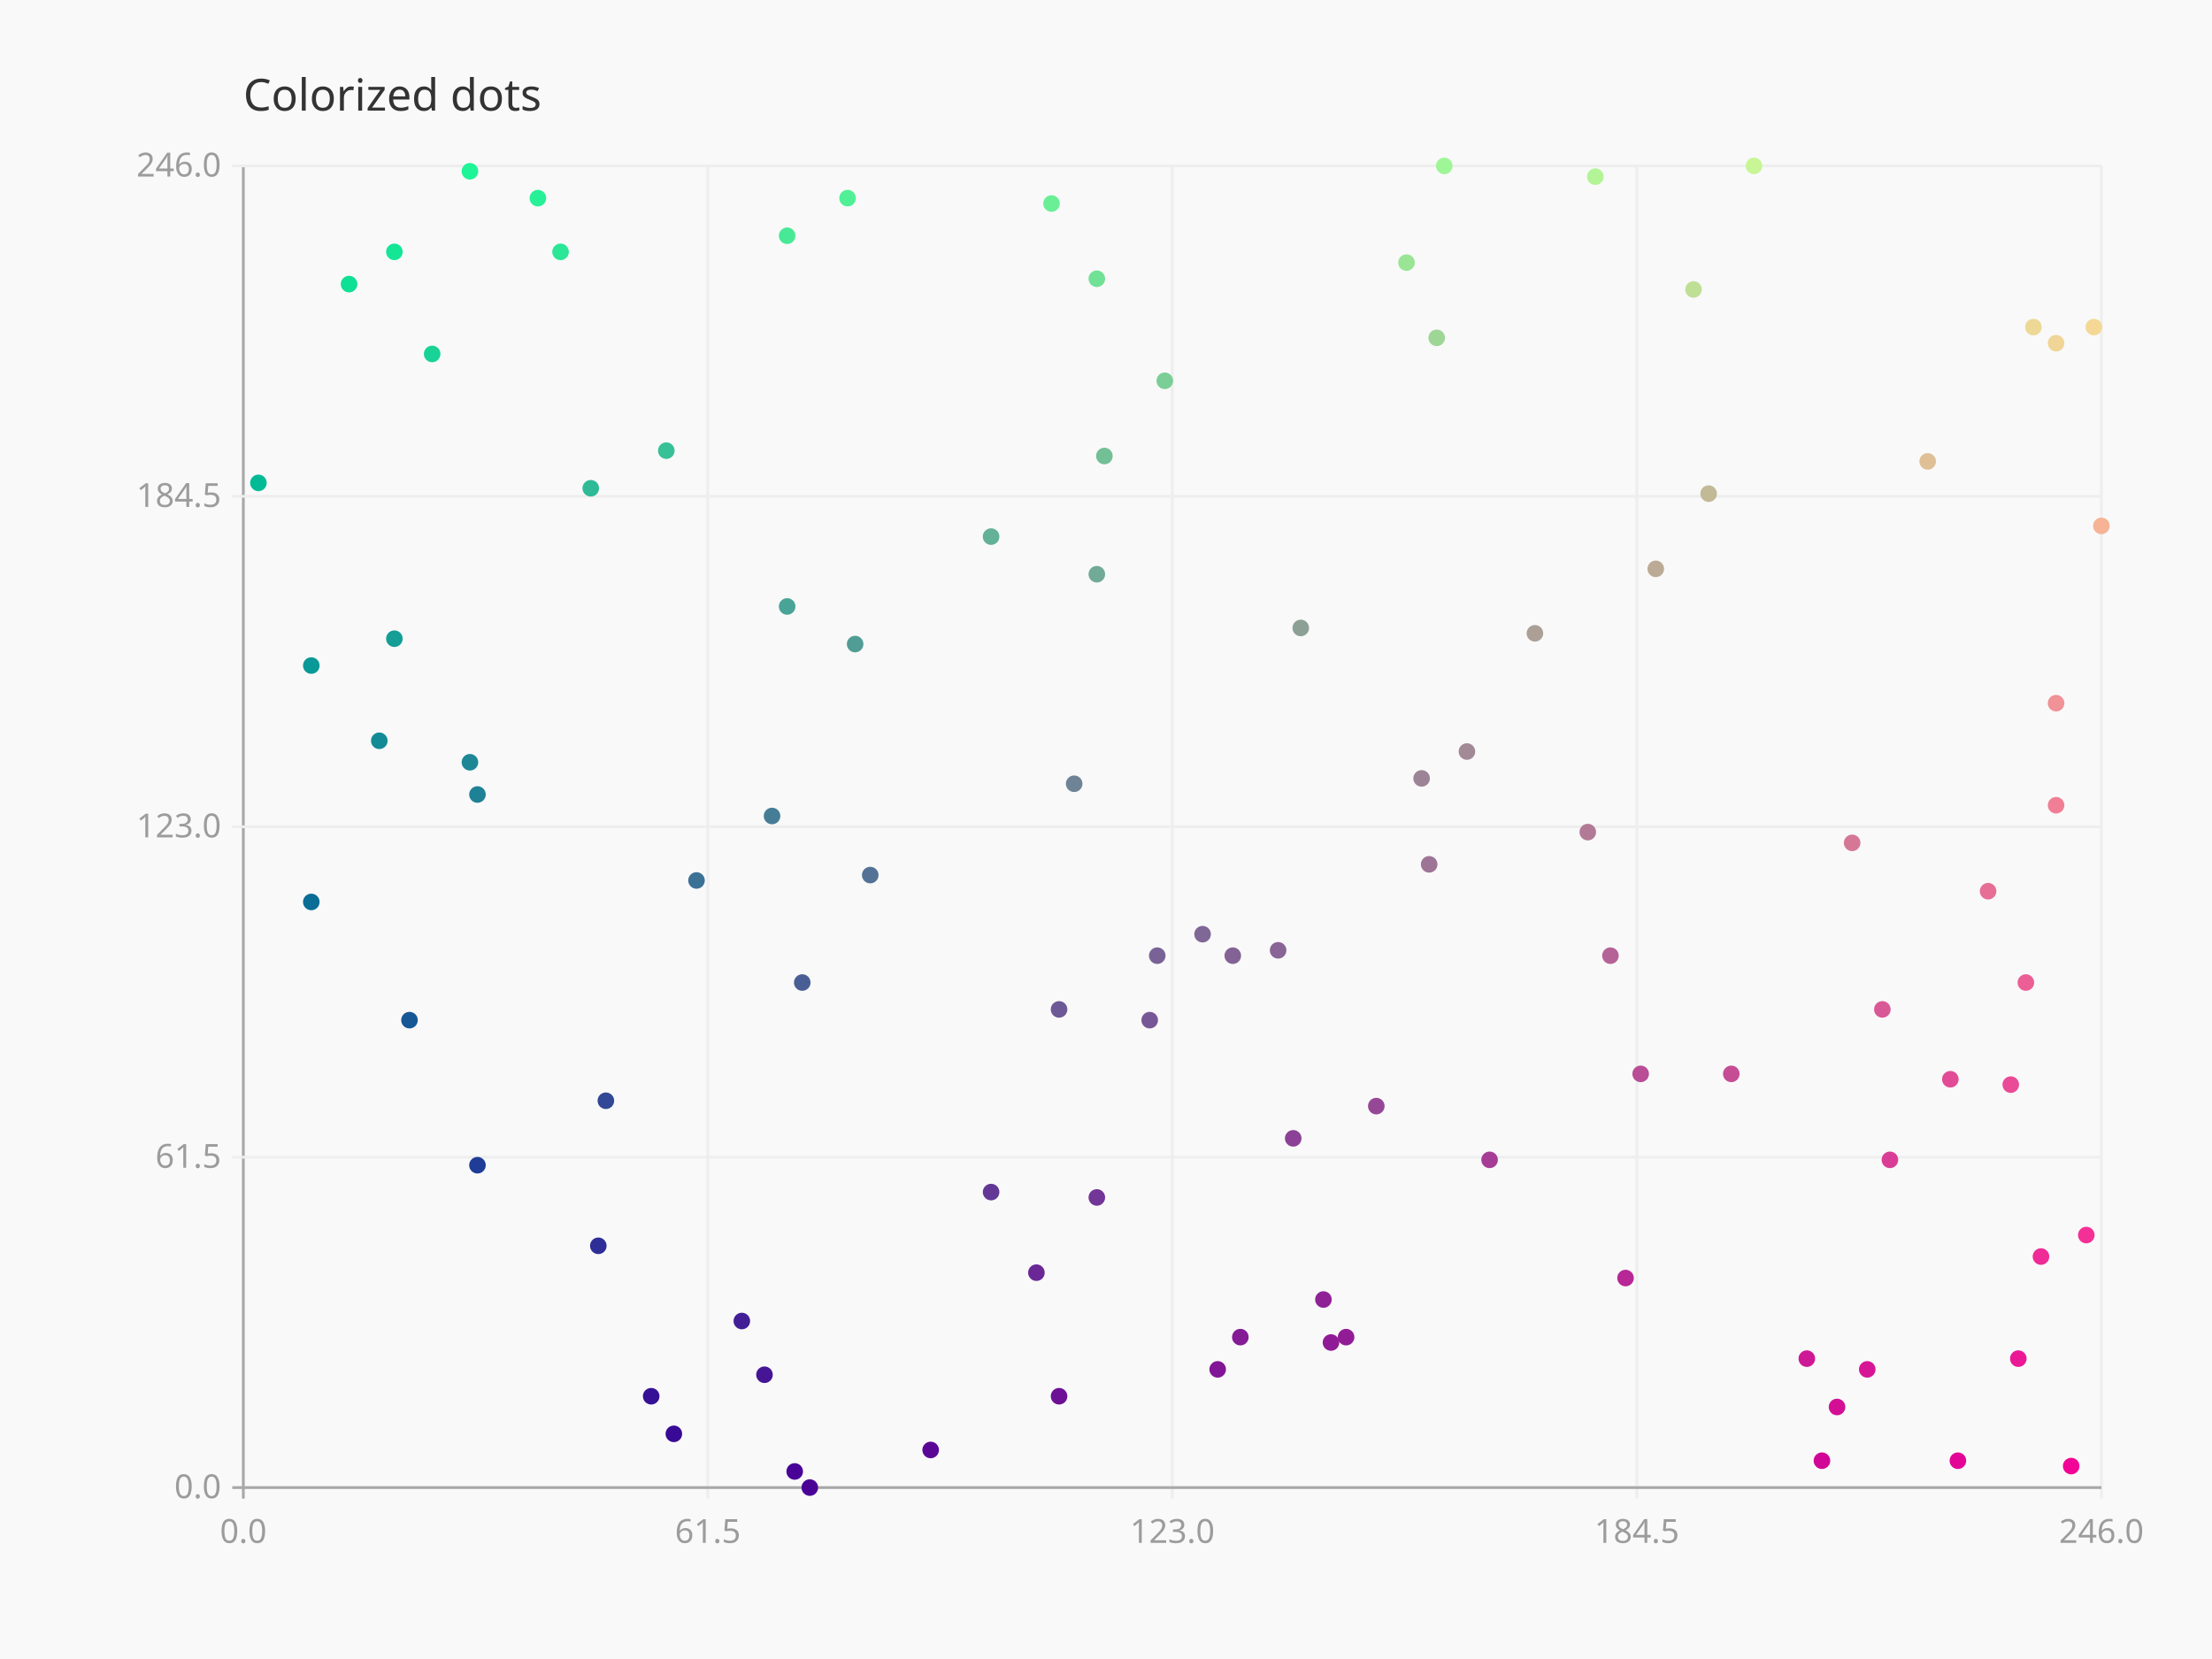
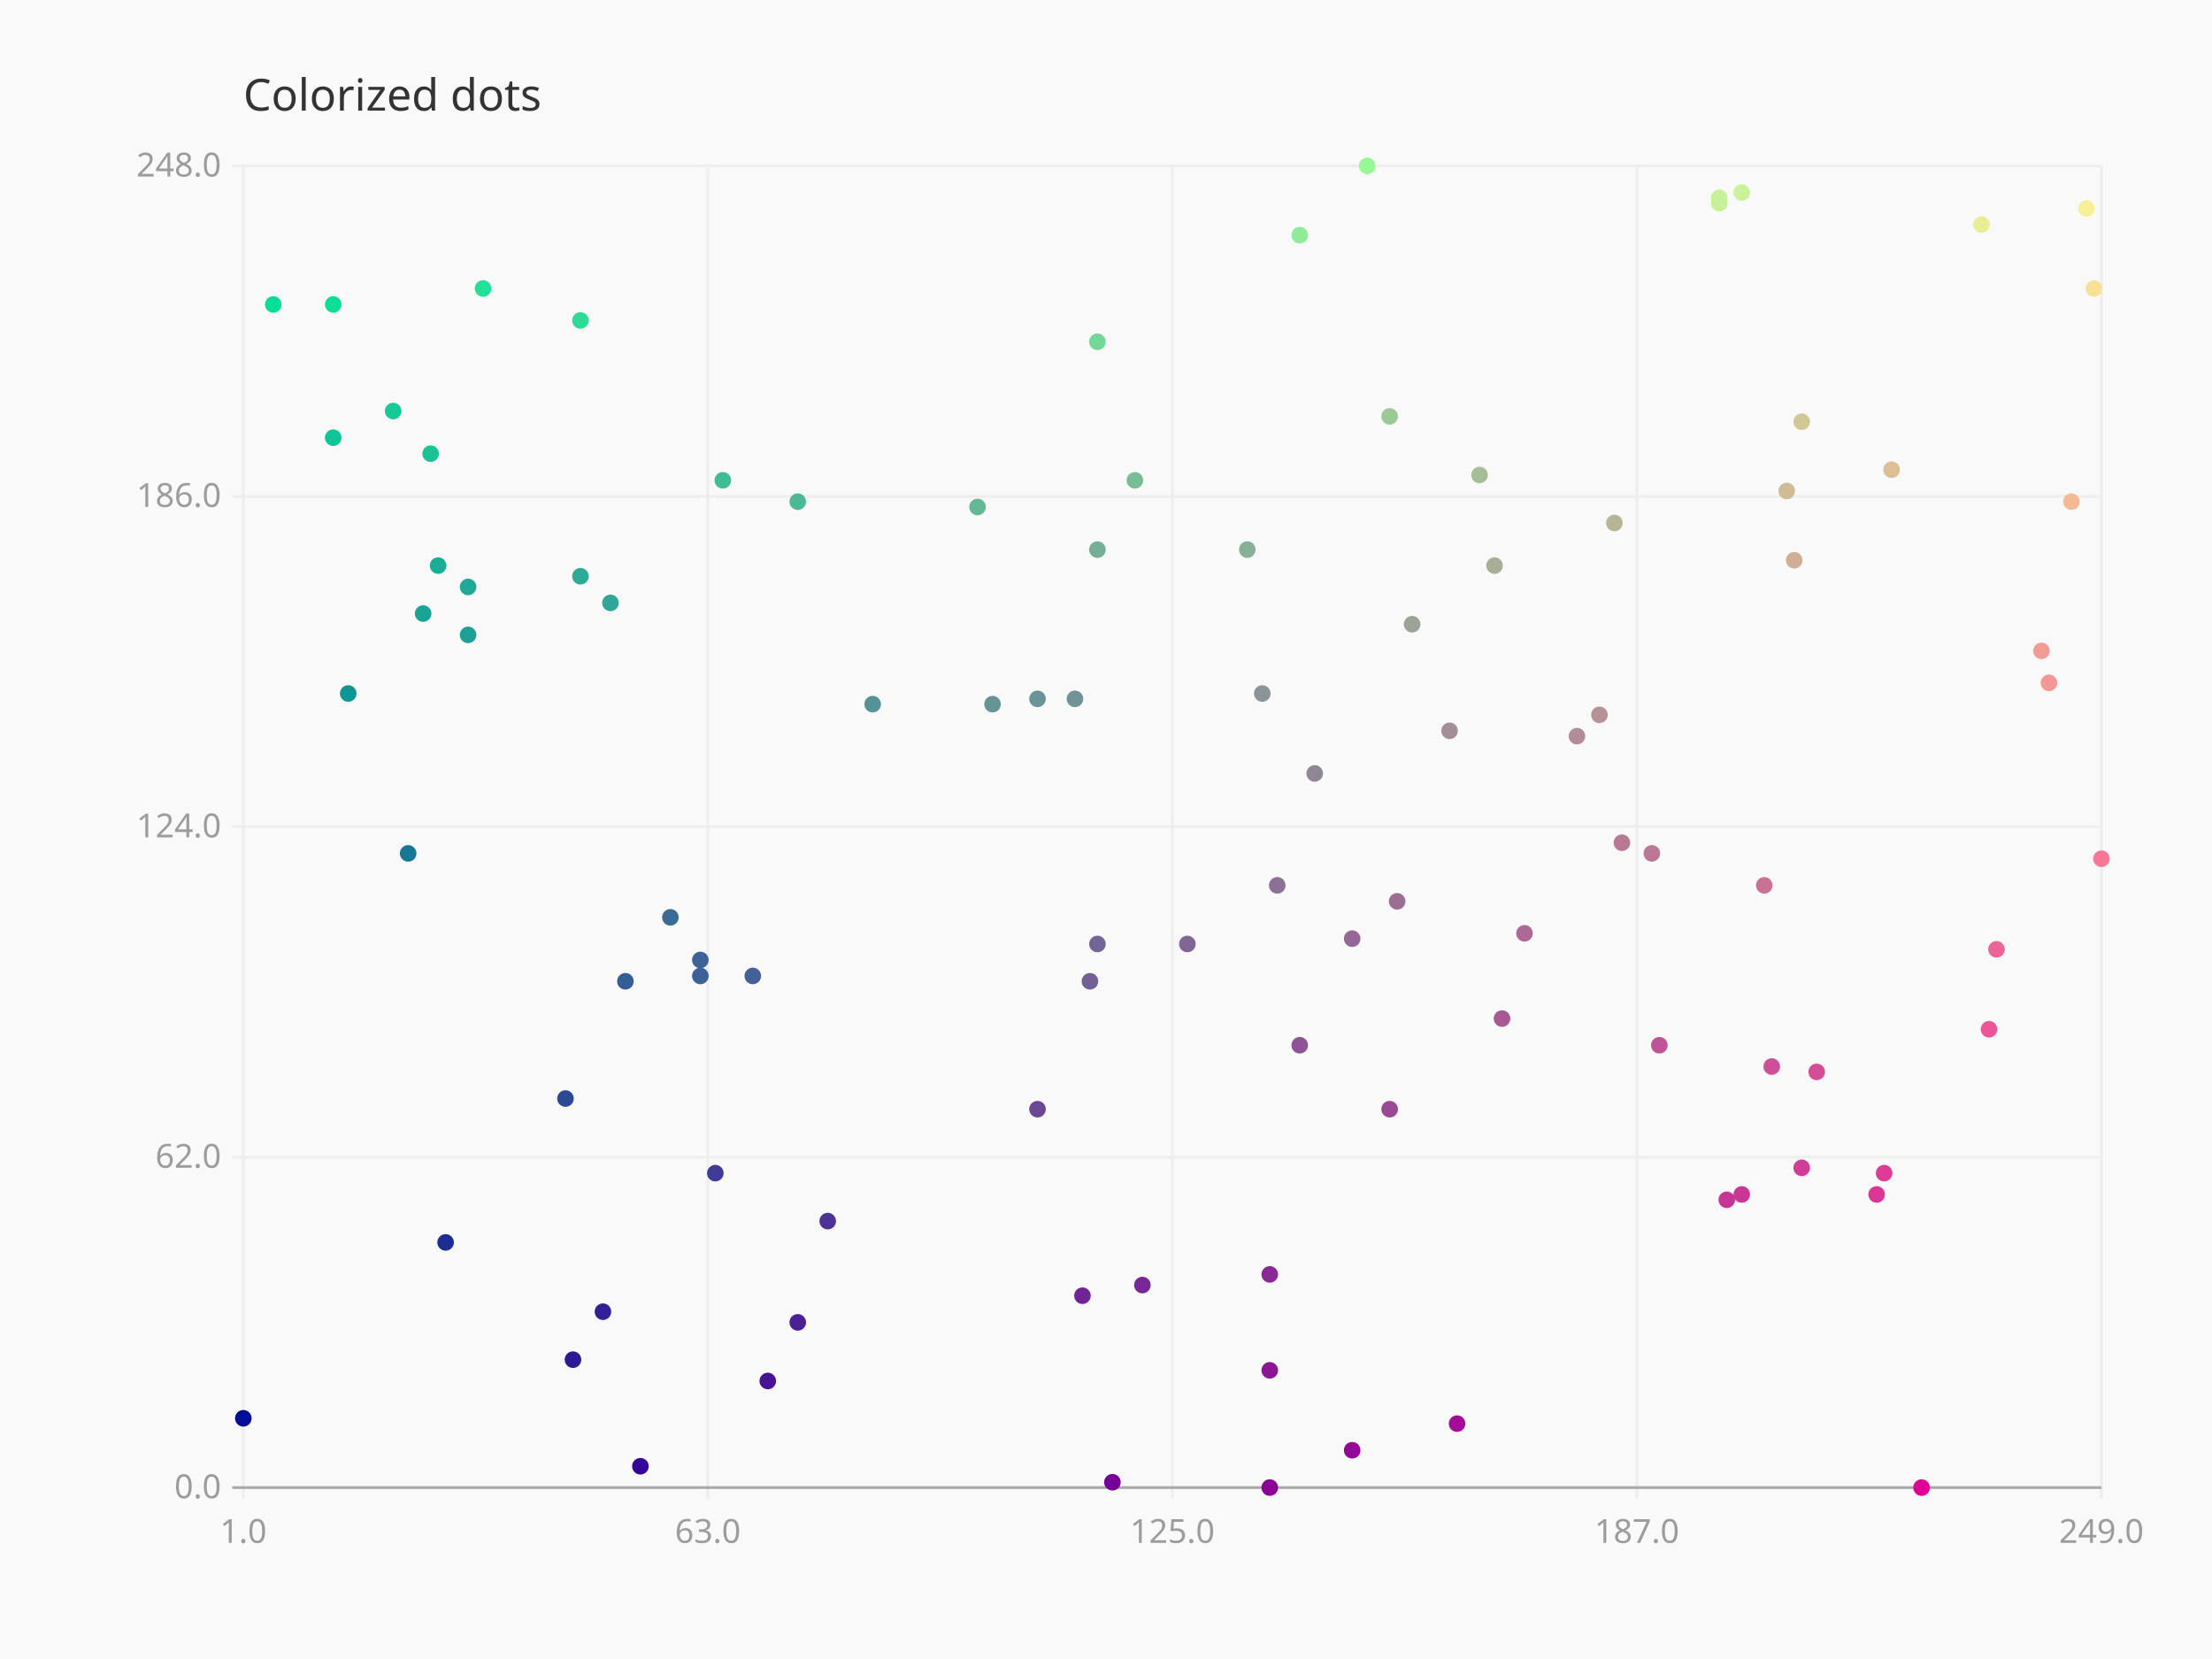
<svg xmlns="http://www.w3.org/2000/svg" height="600" version="1.1" width="800">
  <g>
    <rect fill="#f9f9f9" height="600" width="800" x="0" y="0" />
    <g transform="translate(40 40)">
      <g transform="translate(48 0)">
        <text fill="#333" font-family="Monaco" font-size="16" x="0" y="0">Colorized dots</text>
      </g>
      <g transform="translate(0 20)">
        <g transform="translate(48 0)">
          <g class="axis bottom">
-             <text dy="1em" fill="#333" font-family="Monaco" text-anchor="middle" transform="" x="336.0" y="508.0" />
+             <text dy="1em" fill="#eee" font-family="Monaco" text-anchor="middle" transform="" x="336.0" y="508.0" />
            <g class="tick">
-               <line stroke="#a8a8a8" stroke-width="1" x1="0.0" x2="0.0" y1="0" y2="482.0" />
-               <text dy="1em" fill="#9c9c9c" font-family="Monaco" text-anchor="middle" x="0.0" y="486.0">0.0</text>
+               <line stroke="#eee" stroke-width="1" x1="0.0" x2="0.0" y1="0" y2="482.0" />
+               <text dy="1em" fill="#9c9c9c" font-family="Monaco" text-anchor="middle" x="0.0" y="486.0">1.0</text>
            </g>
            <g class="tick">
              <line stroke="#eee" stroke-width="1" x1="168.0" x2="168.0" y1="0" y2="482.0" />
-               <text dy="1em" fill="#9c9c9c" font-family="Monaco" text-anchor="middle" x="168.0" y="486.0">61.5</text>
+               <text dy="1em" fill="#9c9c9c" font-family="Monaco" text-anchor="middle" x="168.0" y="486.0">63.0</text>
            </g>
            <g class="tick">
              <line stroke="#eee" stroke-width="1" x1="336.0" x2="336.0" y1="0" y2="482.0" />
-               <text dy="1em" fill="#9c9c9c" font-family="Monaco" text-anchor="middle" x="336.0" y="486.0">123.0</text>
+               <text dy="1em" fill="#9c9c9c" font-family="Monaco" text-anchor="middle" x="336.0" y="486.0">125.0</text>
            </g>
            <g class="tick">
              <line stroke="#eee" stroke-width="1" x1="504.0" x2="504.0" y1="0" y2="482.0" />
-               <text dy="1em" fill="#9c9c9c" font-family="Monaco" text-anchor="middle" x="504.0" y="486.0">184.5</text>
+               <text dy="1em" fill="#9c9c9c" font-family="Monaco" text-anchor="middle" x="504.0" y="486.0">187.0</text>
            </g>
            <g class="tick">
              <line stroke="#eee" stroke-width="1" x1="672.0" x2="672.0" y1="0" y2="482.0" />
-               <text dy="1em" fill="#9c9c9c" font-family="Monaco" text-anchor="middle" x="672.0" y="486.0">246.0</text>
+               <text dy="1em" fill="#9c9c9c" font-family="Monaco" text-anchor="middle" x="672.0" y="486.0">249.0</text>
            </g>
          </g>
          <g class="axis left">
-             <text dy="" fill="#333" font-family="Monaco" text-anchor="middle" transform="rotate(270 -48 239)" x="-48" y="239.0" />
+             <text dy="" fill="#eee" font-family="Monaco" text-anchor="middle" transform="rotate(270 -48 239)" x="-48" y="239.0" />
            <g class="tick">
              <line stroke="#a8a8a8" stroke-width="1" x1="-4" x2="672.0" y1="478.0" y2="478.0" />
              <text dy="0.32em" fill="#9c9c9c" font-family="Monaco" text-anchor="end" x="-8" y="478.0">0.0</text>
            </g>
            <g class="tick">
              <line stroke="#eee" stroke-width="1" x1="-4" x2="672.0" y1="358.5" y2="358.5" />
-               <text dy="0.32em" fill="#9c9c9c" font-family="Monaco" text-anchor="end" x="-8" y="358.5">61.5</text>
+               <text dy="0.32em" fill="#9c9c9c" font-family="Monaco" text-anchor="end" x="-8" y="358.5">62.0</text>
            </g>
            <g class="tick">
              <line stroke="#eee" stroke-width="1" x1="-4" x2="672.0" y1="239.0" y2="239.0" />
-               <text dy="0.32em" fill="#9c9c9c" font-family="Monaco" text-anchor="end" x="-8" y="239.0">123.0</text>
+               <text dy="0.32em" fill="#9c9c9c" font-family="Monaco" text-anchor="end" x="-8" y="239.0">124.0</text>
            </g>
            <g class="tick">
              <line stroke="#eee" stroke-width="1" x1="-4" x2="672.0" y1="119.5" y2="119.5" />
-               <text dy="0.32em" fill="#9c9c9c" font-family="Monaco" text-anchor="end" x="-8" y="119.5">184.5</text>
+               <text dy="0.32em" fill="#9c9c9c" font-family="Monaco" text-anchor="end" x="-8" y="119.5">186.0</text>
            </g>
            <g class="tick">
              <line stroke="#eee" stroke-width="1" x1="-4" x2="672.0" y1="0.0" y2="0.0" />
-               <text dy="0.32em" fill="#9c9c9c" font-family="Monaco" text-anchor="end" x="-8" y="0.0">246.0</text>
+               <text dy="0.32em" fill="#9c9c9c" font-family="Monaco" text-anchor="end" x="-8" y="0.0">248.0</text>
            </g>
          </g>
          <g>
            <g class="series dots">
-               <circle cx="191.22" cy="235.114" fill="rgb(70, 125, 150)" r="3" />
-               <circle cx="576.39" cy="448.854" fill="rgb(211, 15, 150)" r="3" />
-               <circle cx="68.293" cy="68.008" fill="rgb(25, 211, 150)" r="3" />
-               <circle cx="308.683" cy="40.805" fill="rgb(113, 225, 150)" r="3" />
-               <circle cx="24.585" cy="266.203" fill="rgb(9, 109, 150)" r="3" />
-               <circle cx="106.537" cy="11.659" fill="rgb(39, 240, 150)" r="3" />
-               <circle cx="270.439" cy="371.13" fill="rgb(99, 55, 150)" r="3" />
-               <circle cx="24.585" cy="180.707" fill="rgb(9, 153, 150)" r="3" />
-               <circle cx="155.707" cy="458.569" fill="rgb(57, 10, 150)" r="3" />
-               <circle cx="38.244" cy="42.748" fill="rgb(14, 224, 150)" r="3" />
-               <circle cx="382.439" cy="167.106" fill="rgb(140, 160, 150)" r="3" />
-               <circle cx="529.951" cy="118.528" fill="rgb(194, 185, 150)" r="3" />
-               <circle cx="114.732" cy="31.089" fill="rgb(42, 230, 150)" r="3" />
-               <circle cx="426.146" cy="221.512" fill="rgb(156, 132, 150)" r="3" />
-               <circle cx="311.415" cy="104.927" fill="rgb(114, 192, 150)" r="3" />
-               <circle cx="655.61" cy="194.309" fill="rgb(240, 146, 150)" r="3" />
-               <circle cx="510.829" cy="145.732" fill="rgb(187, 171, 150)" r="3" />
-               <circle cx="357.854" cy="285.634" fill="rgb(131, 99, 150)" r="3" />
-               <circle cx="295.024" cy="444.967" fill="rgb(108, 17, 150)" r="3" />
-               <circle cx="226.732" cy="256.488" fill="rgb(83, 114, 150)" r="3" />
-               <circle cx="125.659" cy="116.585" fill="rgb(46, 186, 150)" r="3" />
-               <circle cx="128.39" cy="390.561" fill="rgb(47, 45, 150)" r="3" />
-               <circle cx="409.756" cy="340.041" fill="rgb(150, 71, 150)" r="3" />
-               <circle cx="617.366" cy="330.325" fill="rgb(226, 76, 150)" r="3" />
-               <circle cx="286.829" cy="400.276" fill="rgb(105, 40, 150)" r="3" />
-               <circle cx="180.293" cy="417.764" fill="rgb(66, 31, 150)" r="3" />
-               <circle cx="131.122" cy="338.098" fill="rgb(48, 72, 150)" r="3" />
-               <circle cx="196.683" cy="159.333" fill="rgb(72, 164, 150)" r="3" />
-               <circle cx="581.854" cy="244.829" fill="rgb(213, 120, 150)" r="3" />
-               <circle cx="308.683" cy="147.675" fill="rgb(113, 170, 150)" r="3" />
-               <circle cx="647.415" cy="58.293" fill="rgb(237, 216, 150)" r="3" />
-               <circle cx="204.878" cy="478.0" fill="rgb(75, 0, 150)" r="3" />
-               <circle cx="639.22" cy="332.268" fill="rgb(234, 75, 150)" r="3" />
-               <circle cx="218.537" cy="11.659" fill="rgb(80, 240, 150)" r="3" />
-               <circle cx="352.39" cy="435.252" fill="rgb(129, 22, 150)" r="3" />
-               <circle cx="54.634" cy="31.089" fill="rgb(20, 230, 150)" r="3" />
-               <circle cx="620.098" cy="468.285" fill="rgb(227, 5, 150)" r="3" />
-               <circle cx="524.488" cy="44.691" fill="rgb(192, 223, 150)" r="3" />
-               <circle cx="565.463" cy="431.366" fill="rgb(207, 24, 150)" r="3" />
-               <circle cx="672.0" cy="130.187" fill="rgb(246, 179, 150)" r="3" />
-               <circle cx="431.61" cy="62.179" fill="rgb(158, 214, 150)" r="3" />
-               <circle cx="270.439" cy="134.073" fill="rgb(99, 177, 150)" r="3" />
-               <circle cx="221.268" cy="172.935" fill="rgb(81, 157, 150)" r="3" />
-               <circle cx="650.146" cy="394.447" fill="rgb(238, 43, 150)" r="3" />
-               <circle cx="592.78" cy="305.065" fill="rgb(217, 89, 150)" r="3" />
-               <circle cx="84.683" cy="361.415" fill="rgb(31, 60, 150)" r="3" />
-               <circle cx="379.707" cy="351.699" fill="rgb(139, 65, 150)" r="3" />
-               <circle cx="163.902" cy="258.431" fill="rgb(60, 113, 150)" r="3" />
-               <circle cx="546.341" cy="0.0" fill="rgb(200, 246, 150)" r="3" />
-               <circle cx="60.098" cy="308.951" fill="rgb(22, 87, 150)" r="3" />
-               <circle cx="655.61" cy="231.228" fill="rgb(240, 127, 150)" r="3" />
-               <circle cx="538.146" cy="328.382" fill="rgb(197, 77, 150)" r="3" />
-               <circle cx="54.634" cy="170.992" fill="rgb(20, 158, 150)" r="3" />
-               <circle cx="494.439" cy="285.634" fill="rgb(181, 99, 150)" r="3" />
-               <circle cx="587.317" cy="435.252" fill="rgb(215, 22, 150)" r="3" />
-               <circle cx="666.537" cy="386.675" fill="rgb(244, 47, 150)" r="3" />
-               <circle cx="644.683" cy="295.35" fill="rgb(236, 94, 150)" r="3" />
-               <circle cx="641.951" cy="431.366" fill="rgb(235, 24, 150)" r="3" />
-               <circle cx="661.073" cy="470.228" fill="rgb(242, 4, 150)" r="3" />
-               <circle cx="655.61" cy="64.122" fill="rgb(240, 213, 150)" r="3" />
-               <circle cx="202.146" cy="295.35" fill="rgb(74, 94, 150)" r="3" />
-               <circle cx="5.463" cy="114.642" fill="rgb(2, 187, 150)" r="3" />
-               <circle cx="467.122" cy="169.049" fill="rgb(171, 159, 150)" r="3" />
-               <circle cx="570.927" cy="468.285" fill="rgb(209, 5, 150)" r="3" />
-               <circle cx="488.976" cy="3.886" fill="rgb(179, 244, 150)" r="3" />
-               <circle cx="669.268" cy="58.293" fill="rgb(245, 216, 150)" r="3" />
-               <circle cx="292.293" cy="13.602" fill="rgb(107, 239, 150)" r="3" />
-               <circle cx="81.951" cy="1.943" fill="rgb(30, 245, 150)" r="3" />
-               <circle cx="49.171" cy="207.911" fill="rgb(18, 139, 150)" r="3" />
-               <circle cx="81.951" cy="215.683" fill="rgb(30, 135, 150)" r="3" />
-               <circle cx="398.829" cy="423.593" fill="rgb(146, 28, 150)" r="3" />
-               <circle cx="196.683" cy="25.26" fill="rgb(72, 233, 150)" r="3" />
-               <circle cx="152.976" cy="102.984" fill="rgb(56, 193, 150)" r="3" />
-               <circle cx="300.488" cy="223.455" fill="rgb(110, 131, 150)" r="3" />
-               <circle cx="505.366" cy="328.382" fill="rgb(185, 77, 150)" r="3" />
-               <circle cx="308.683" cy="373.073" fill="rgb(113, 54, 150)" r="3" />
-               <circle cx="595.512" cy="359.472" fill="rgb(218, 61, 150)" r="3" />
-               <circle cx="428.878" cy="252.602" fill="rgb(157, 116, 150)" r="3" />
-               <circle cx="393.366" cy="425.537" fill="rgb(144, 27, 150)" r="3" />
-               <circle cx="360.585" cy="423.593" fill="rgb(132, 28, 150)" r="3" />
-               <circle cx="84.683" cy="227.341" fill="rgb(31, 129, 150)" r="3" />
-               <circle cx="333.268" cy="77.724" fill="rgb(122, 206, 150)" r="3" />
-               <circle cx="442.537" cy="211.797" fill="rgb(162, 137, 150)" r="3" />
-               <circle cx="609.171" cy="106.87" fill="rgb(223, 191, 150)" r="3" />
-               <circle cx="450.732" cy="359.472" fill="rgb(165, 61, 150)" r="3" />
-               <circle cx="631.024" cy="262.317" fill="rgb(231, 111, 150)" r="3" />
-               <circle cx="499.902" cy="402.22" fill="rgb(183, 39, 150)" r="3" />
-               <circle cx="434.341" cy="0.0" fill="rgb(159, 246, 150)" r="3" />
-               <circle cx="199.415" cy="472.171" fill="rgb(73, 3, 150)" r="3" />
-               <circle cx="188.488" cy="437.195" fill="rgb(69, 21, 150)" r="3" />
-               <circle cx="486.244" cy="240.943" fill="rgb(178, 122, 150)" r="3" />
-               <circle cx="248.585" cy="464.398" fill="rgb(91, 7, 150)" r="3" />
-               <circle cx="327.805" cy="308.951" fill="rgb(120, 87, 150)" r="3" />
-               <circle cx="420.683" cy="34.976" fill="rgb(154, 228, 150)" r="3" />
-               <circle cx="390.634" cy="409.992" fill="rgb(143, 35, 150)" r="3" />
-               <circle cx="295.024" cy="305.065" fill="rgb(108, 89, 150)" r="3" />
-               <circle cx="374.244" cy="283.691" fill="rgb(137, 100, 150)" r="3" />
-               <circle cx="346.927" cy="277.862" fill="rgb(127, 103, 150)" r="3" />
-               <circle cx="147.512" cy="444.967" fill="rgb(54, 17, 150)" r="3" />
-               <circle cx="330.537" cy="285.634" fill="rgb(121, 99, 150)" r="3" />
+               <circle cx="314.323" cy="476.073" fill="rgb(117, 1, 150)" r="3" />
+               <circle cx="414.581" cy="90.589" fill="rgb(154, 201, 150)" r="3" />
+               <circle cx="452.516" cy="144.556" fill="rgb(168, 173, 150)" r="3" />
+               <circle cx="165.29" cy="287.185" fill="rgb(62, 99, 150)" r="3" />
+               <circle cx="189.677" cy="439.452" fill="rgb(71, 20, 150)" r="3" />
+               <circle cx="211.355" cy="381.629" fill="rgb(79, 50, 150)" r="3" />
+               <circle cx="308.903" cy="63.605" fill="rgb(115, 215, 150)" r="3" />
+               <circle cx="86.71" cy="44.331" fill="rgb(33, 225, 150)" r="3" />
+               <circle cx="303.484" cy="408.613" fill="rgb(113, 36, 150)" r="3" />
+               <circle cx="287.226" cy="341.153" fill="rgb(107, 71, 150)" r="3" />
+               <circle cx="322.452" cy="113.718" fill="rgb(120, 189, 150)" r="3" />
+               <circle cx="463.355" cy="277.548" fill="rgb(172, 104, 150)" r="3" />
+               <circle cx="165.29" cy="292.968" fill="rgb(62, 96, 150)" r="3" />
+               <circle cx="382.065" cy="318.024" fill="rgb(142, 83, 150)" r="3" />
+               <circle cx="455.226" cy="308.387" fill="rgb(169, 88, 150)" r="3" />
+               <circle cx="81.29" cy="152.266" fill="rgb(31, 169, 150)" r="3" />
+               <circle cx="308.903" cy="281.403" fill="rgb(115, 102, 150)" r="3" />
+               <circle cx="371.226" cy="435.597" fill="rgb(138, 22, 150)" r="3" />
+               <circle cx="154.452" cy="271.766" fill="rgb(58, 107, 150)" r="3" />
+               <circle cx="590.71" cy="371.992" fill="rgb(219, 55, 150)" r="3" />
+               <circle cx="270.968" cy="194.669" fill="rgb(101, 147, 150)" r="3" />
+               <circle cx="341.419" cy="281.403" fill="rgb(127, 102, 150)" r="3" />
+               <circle cx="533.806" cy="11.565" fill="rgb(198, 242, 150)" r="3" />
+               <circle cx="306.194" cy="294.895" fill="rgb(114, 95, 150)" r="3" />
+               <circle cx="121.935" cy="55.895" fill="rgb(46, 219, 150)" r="3" />
+               <circle cx="37.935" cy="190.815" fill="rgb(15, 149, 150)" r="3" />
+               <circle cx="498.581" cy="244.782" fill="rgb(185, 121, 150)" r="3" />
+               <circle cx="287.226" cy="192.742" fill="rgb(107, 148, 150)" r="3" />
+               <circle cx="422.71" cy="165.758" fill="rgb(157, 162, 150)" r="3" />
+               <circle cx="631.355" cy="312.242" fill="rgb(234, 86, 150)" r="3" />
+               <circle cx="628.645" cy="21.202" fill="rgb(233, 237, 150)" r="3" />
+               <circle cx="438.968" cy="454.871" fill="rgb(163, 12, 150)" r="3" />
+               <circle cx="593.419" cy="364.282" fill="rgb(220, 59, 150)" r="3" />
+               <circle cx="661.161" cy="121.427" fill="rgb(245, 185, 150)" r="3" />
+               <circle cx="32.516" cy="98.298" fill="rgb(13, 197, 150)" r="3" />
+               <circle cx="490.452" cy="198.524" fill="rgb(182, 145, 150)" r="3" />
+               <circle cx="552.774" cy="325.734" fill="rgb(205, 79, 150)" r="3" />
+               <circle cx="138.194" cy="294.895" fill="rgb(52, 95, 150)" r="3" />
+               <circle cx="382.065" cy="25.056" fill="rgb(142, 235, 150)" r="3" />
+               <circle cx="569.032" cy="327.661" fill="rgb(211, 78, 150)" r="3" />
+               <circle cx="563.613" cy="92.516" fill="rgb(209, 200, 150)" r="3" />
+               <circle cx="653.032" cy="186.96" fill="rgb(242, 151, 150)" r="3" />
+               <circle cx="563.613" cy="362.355" fill="rgb(209, 60, 150)" r="3" />
+               <circle cx="54.194" cy="88.661" fill="rgb(21, 202, 150)" r="3" />
+               <circle cx="406.452" cy="0.0" fill="rgb(151, 248, 150)" r="3" />
+               <circle cx="541.935" cy="371.992" fill="rgb(201, 55, 150)" r="3" />
+               <circle cx="447.097" cy="111.79" fill="rgb(166, 190, 150)" r="3" />
+               <circle cx="371.226" cy="478.0" fill="rgb(138, 0, 150)" r="3" />
+               <circle cx="265.548" cy="123.355" fill="rgb(99, 184, 150)" r="3" />
+               <circle cx="325.161" cy="404.758" fill="rgb(121, 38, 150)" r="3" />
+               <circle cx="200.516" cy="418.25" fill="rgb(75, 31, 150)" r="3" />
+               <circle cx="70.452" cy="144.556" fill="rgb(27, 173, 150)" r="3" />
+               <circle cx="550.065" cy="260.202" fill="rgb(204, 113, 150)" r="3" />
+               <circle cx="436.258" cy="204.306" fill="rgb(162, 142, 150)" r="3" />
+               <circle cx="401.032" cy="464.508" fill="rgb(149, 7, 150)" r="3" />
+               <circle cx="512.129" cy="318.024" fill="rgb(190, 83, 150)" r="3" />
+               <circle cx="116.516" cy="337.298" fill="rgb(44, 73, 150)" r="3" />
+               <circle cx="596.129" cy="109.863" fill="rgb(221, 191, 150)" r="3" />
+               <circle cx="143.613" cy="470.29" fill="rgb(54, 4, 150)" r="3" />
+               <circle cx="368.516" cy="190.815" fill="rgb(137, 149, 150)" r="3" />
+               <circle cx="132.774" cy="158.048" fill="rgb(50, 166, 150)" r="3" />
+               <circle cx="533.806" cy="13.492" fill="rgb(198, 241, 150)" r="3" />
+               <circle cx="65.032" cy="161.903" fill="rgb(25, 164, 150)" r="3" />
+               <circle cx="672.0" cy="250.565" fill="rgb(249, 118, 150)" r="3" />
+               <circle cx="634.065" cy="283.331" fill="rgb(235, 101, 150)" r="3" />
+               <circle cx="558.194" cy="117.573" fill="rgb(207, 187, 150)" r="3" />
+               <circle cx="10.839" cy="50.113" fill="rgb(5, 222, 150)" r="3" />
+               <circle cx="414.581" cy="341.153" fill="rgb(154, 71, 150)" r="3" />
+               <circle cx="130.065" cy="414.395" fill="rgb(49, 33, 150)" r="3" />
+               <circle cx="417.29" cy="265.984" fill="rgb(155, 110, 150)" r="3" />
+               <circle cx="200.516" cy="121.427" fill="rgb(75, 185, 150)" r="3" />
+               <circle cx="606.968" cy="478.0" fill="rgb(225, 0, 150)" r="3" />
+               <circle cx="308.903" cy="138.774" fill="rgb(115, 176, 150)" r="3" />
+               <circle cx="121.935" cy="148.411" fill="rgb(46, 171, 150)" r="3" />
+               <circle cx="387.484" cy="219.726" fill="rgb(144, 134, 150)" r="3" />
+               <circle cx="541.935" cy="9.637" fill="rgb(201, 243, 150)" r="3" />
+               <circle cx="67.742" cy="104.081" fill="rgb(26, 194, 150)" r="3" />
+               <circle cx="669.29" cy="44.331" fill="rgb(248, 225, 150)" r="3" />
+               <circle cx="495.871" cy="129.137" fill="rgb(184, 181, 150)" r="3" />
+               <circle cx="560.903" cy="142.629" fill="rgb(208, 174, 150)" r="3" />
+               <circle cx="170.71" cy="364.282" fill="rgb(64, 59, 150)" r="3" />
+               <circle cx="0.0" cy="452.944" fill="rgb(1, 13, 150)" r="3" />
+               <circle cx="666.581" cy="15.419" fill="rgb(247, 240, 150)" r="3" />
+               <circle cx="173.419" cy="113.718" fill="rgb(65, 189, 150)" r="3" />
+               <circle cx="59.613" cy="248.637" fill="rgb(23, 119, 150)" r="3" />
+               <circle cx="371.226" cy="400.903" fill="rgb(138, 40, 150)" r="3" />
+               <circle cx="81.29" cy="169.613" fill="rgb(31, 160, 150)" r="3" />
+               <circle cx="401.032" cy="279.476" fill="rgb(149, 103, 150)" r="3" />
+               <circle cx="184.258" cy="292.968" fill="rgb(69, 96, 150)" r="3" />
+               <circle cx="300.774" cy="192.742" fill="rgb(112, 148, 150)" r="3" />
+               <circle cx="227.613" cy="194.669" fill="rgb(85, 147, 150)" r="3" />
+               <circle cx="509.419" cy="248.637" fill="rgb(189, 119, 150)" r="3" />
+               <circle cx="536.516" cy="373.919" fill="rgb(199, 54, 150)" r="3" />
+               <circle cx="650.323" cy="175.395" fill="rgb(241, 157, 150)" r="3" />
+               <circle cx="32.516" cy="50.113" fill="rgb(13, 222, 150)" r="3" />
+               <circle cx="73.161" cy="389.339" fill="rgb(28, 46, 150)" r="3" />
+               <circle cx="373.935" cy="260.202" fill="rgb(139, 113, 150)" r="3" />
+               <circle cx="363.097" cy="138.774" fill="rgb(135, 176, 150)" r="3" />
+               <circle cx="482.323" cy="206.234" fill="rgb(179, 141, 150)" r="3" />
+               <circle cx="119.226" cy="431.742" fill="rgb(45, 24, 150)" r="3" />
            </g>
          </g>
        </g>
      </g>
    </g>
  </g>
</svg>
